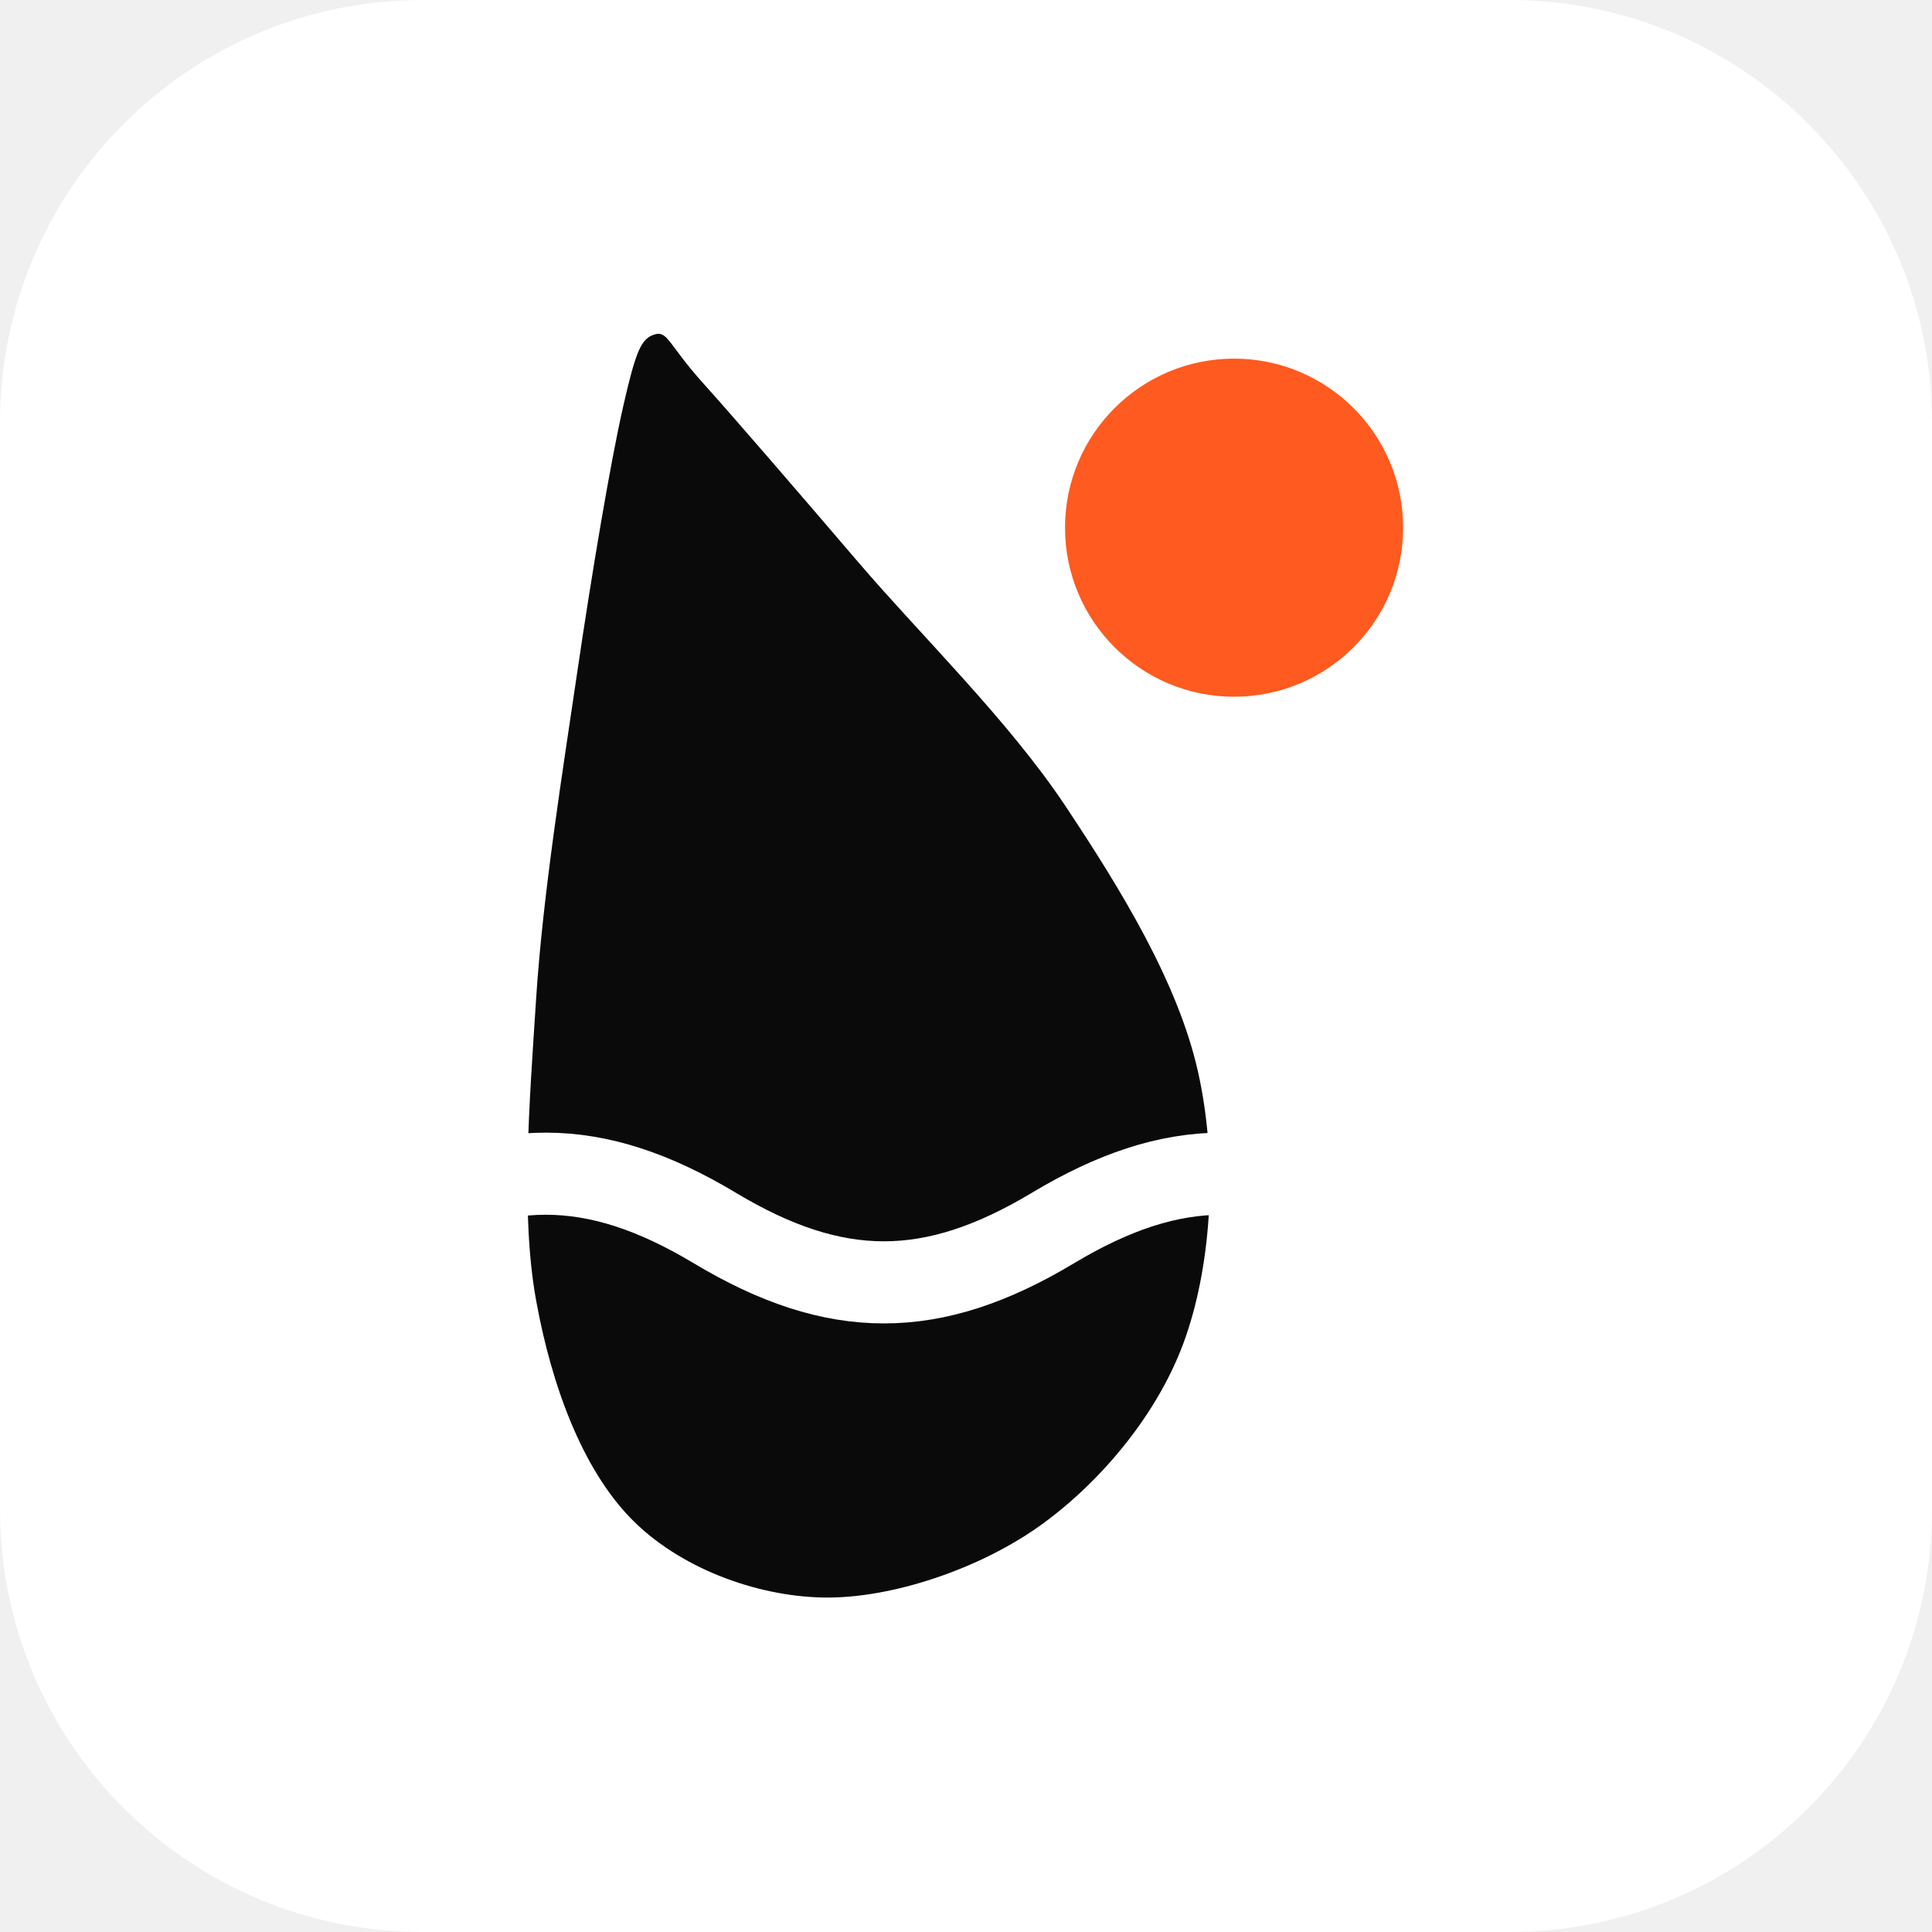
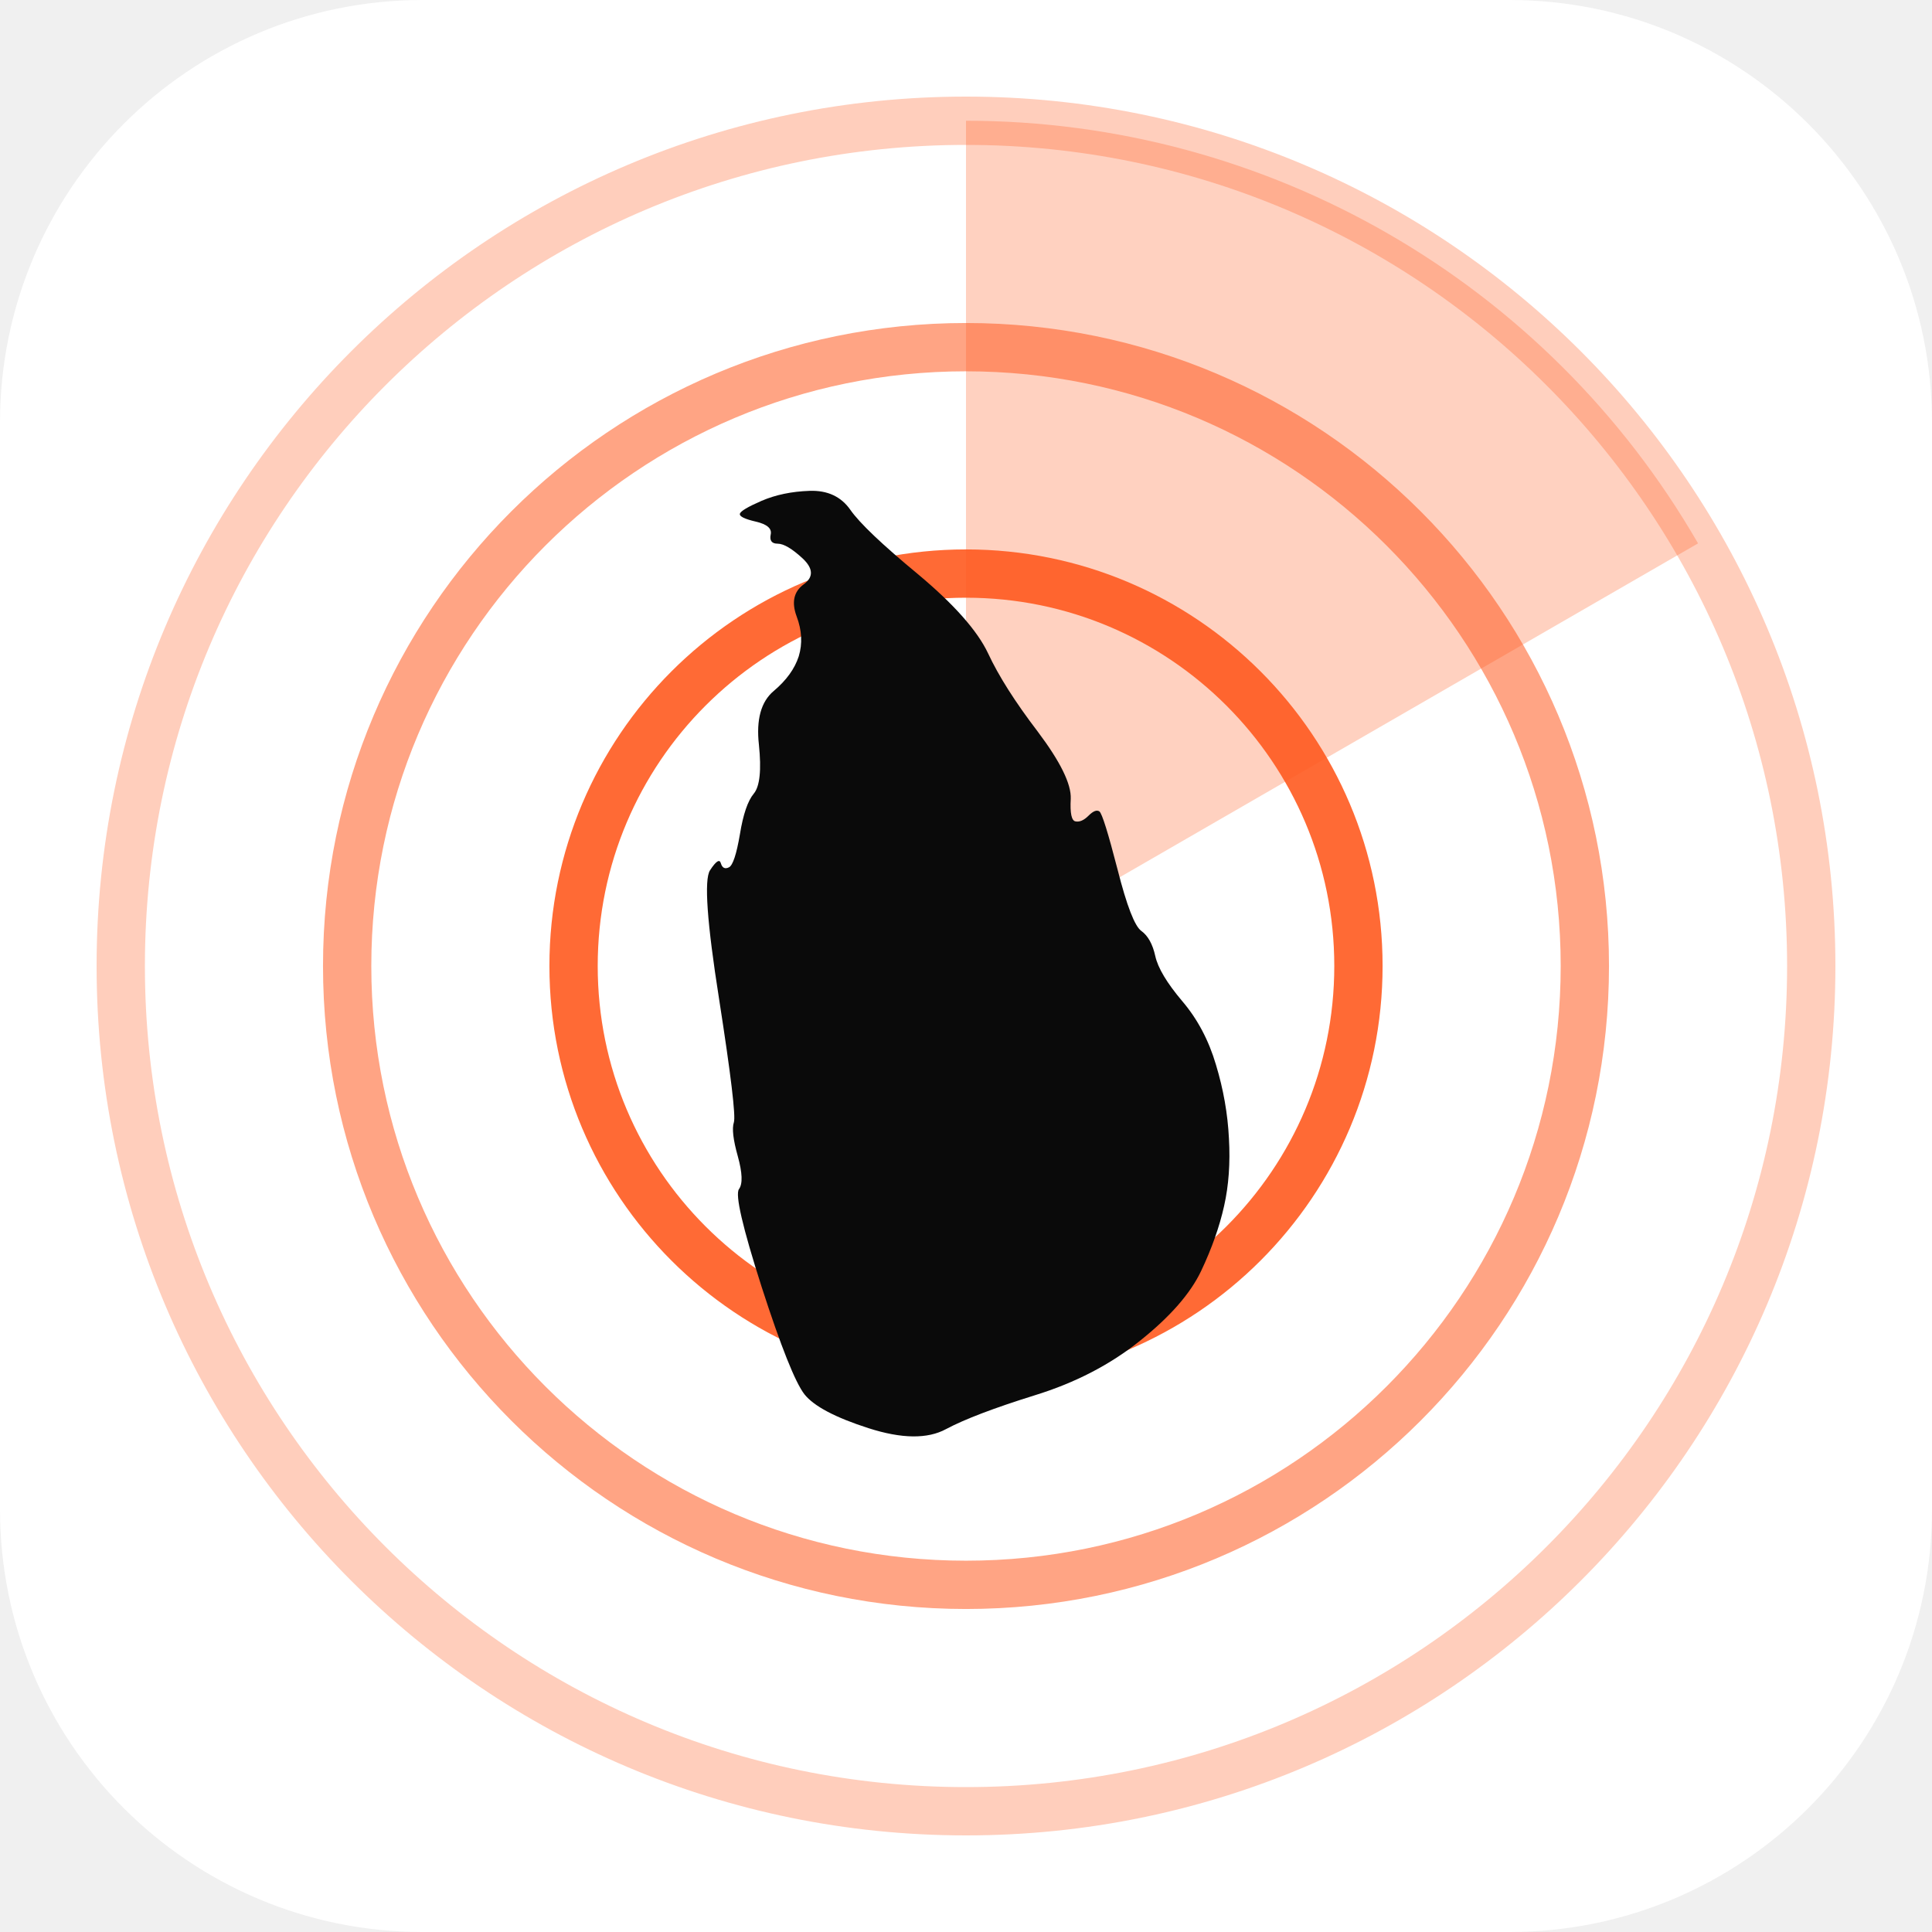
<svg xmlns="http://www.w3.org/2000/svg" viewBox="0 0 64 64" role="img" aria-label="Lanka Weather">
  <rect width="64" height="64" rx="14" fill="#FFFFFF" />
-   <g transform="translate(32 32) scale(0.8) translate(-36.4 -31.65)">
-     <mask id="lw-wave" maskUnits="userSpaceOnUse" x="0" y="0" width="64" height="64">
-       <rect width="64" height="64" fill="#fff" />
-       <path d="M12 42.5C17 39.5 21 39.5 26 42.5S35 45.5 40 42.5 49 39.5 54 42.5" fill="none" stroke="#000" stroke-width="3.4" stroke-linecap="round" />
-     </mask>
-     <path d="M23.5 5.5C24.05 5.33 24.08 5.92 25.5 7.5C26.92 9.08 29.5 12.08 32 15C34.5 17.92 38.17 21.5 40.5 25C42.83 28.5 45.17 32.33 46 36C46.83 39.67 46.58 43.87 45.5 47C44.42 50.13 42 53 39.5 54.8C37 56.6 33.33 57.85 30.5 57.8C27.67 57.75 24.48 56.55 22.5 54.5C20.52 52.45 19.25 49.08 18.6 45.5C17.95 41.92 18.32 37.33 18.6 33C18.88 28.67 19.7 23.58 20.3 19.5C20.9 15.42 21.67 10.83 22.2 8.5C22.73 6.17 22.95 5.67 23.5 5.5Z" fill="#0A0A0A" mask="url(#lw-wave)" />
-     <circle cx="47.5" cy="13.5" r="7" fill="#FF5A1F" />
+   <path d="M32 32V4A28 28 0 0 1 56.25 18Z" fill="#FF5A1F" fill-opacity=".28" />
+   <g fill="none" stroke="#FF5A1F" stroke-width="1.6">
+     <circle cx="32" cy="32" r="13" stroke-opacity=".9" />
+     <circle cx="32" cy="32" r="20.5" stroke-opacity=".55" />
+     <circle cx="32" cy="32" r="28" stroke-opacity=".3" />
  </g>
+   <path d="M23.52 28.83Q23.22 29.29 23.82 33.09Q24.41 36.88 24.31 37.18Q24.21 37.48 24.44 38.3Q24.67 39.13 24.48 39.39Q24.28 39.66 25.23 42.63Q26.19 45.6 26.65 46.19Q27.12 46.78 28.77 47.31Q30.42 47.84 31.34 47.34Q32.26 46.85 34.28 46.22Q36.29 45.6 37.77 44.41Q39.26 43.22 39.79 42.1Q40.32 40.98 40.55 39.95Q40.78 38.93 40.71 37.71Q40.65 36.49 40.28 35.27Q39.92 34.05 39.16 33.16Q38.4 32.26 38.27 31.67Q38.14 31.08 37.81 30.84Q37.48 30.61 37.02 28.8Q36.55 26.98 36.42 26.88Q36.29 26.79 36.06 27.02Q35.83 27.25 35.63 27.21Q35.43 27.18 35.47 26.46Q35.5 25.73 34.38 24.24Q33.25 22.76 32.73 21.64Q32.2 20.52 30.42 19.03Q28.63 17.55 28.17 16.89Q27.71 16.23 26.82 16.26Q25.93 16.29 25.23 16.59Q24.54 16.89 24.51 17.02Q24.48 17.15 25.04 17.28Q25.6 17.41 25.53 17.71Q25.47 18.01 25.76 18.01Q26.06 18.01 26.59 18.5Q27.12 19 26.62 19.36Q26.13 19.72 26.39 20.42Q26.65 21.11 26.46 21.74Q26.26 22.36 25.63 22.89Q25 23.42 25.14 24.67Q25.27 25.93 24.97 26.29Q24.67 26.65 24.51 27.64Q24.34 28.63 24.15 28.73Q23.95 28.83 23.88 28.6Q23.82 28.37 23.52 28.83Z" fill="#0A0A0A" />
</svg>
